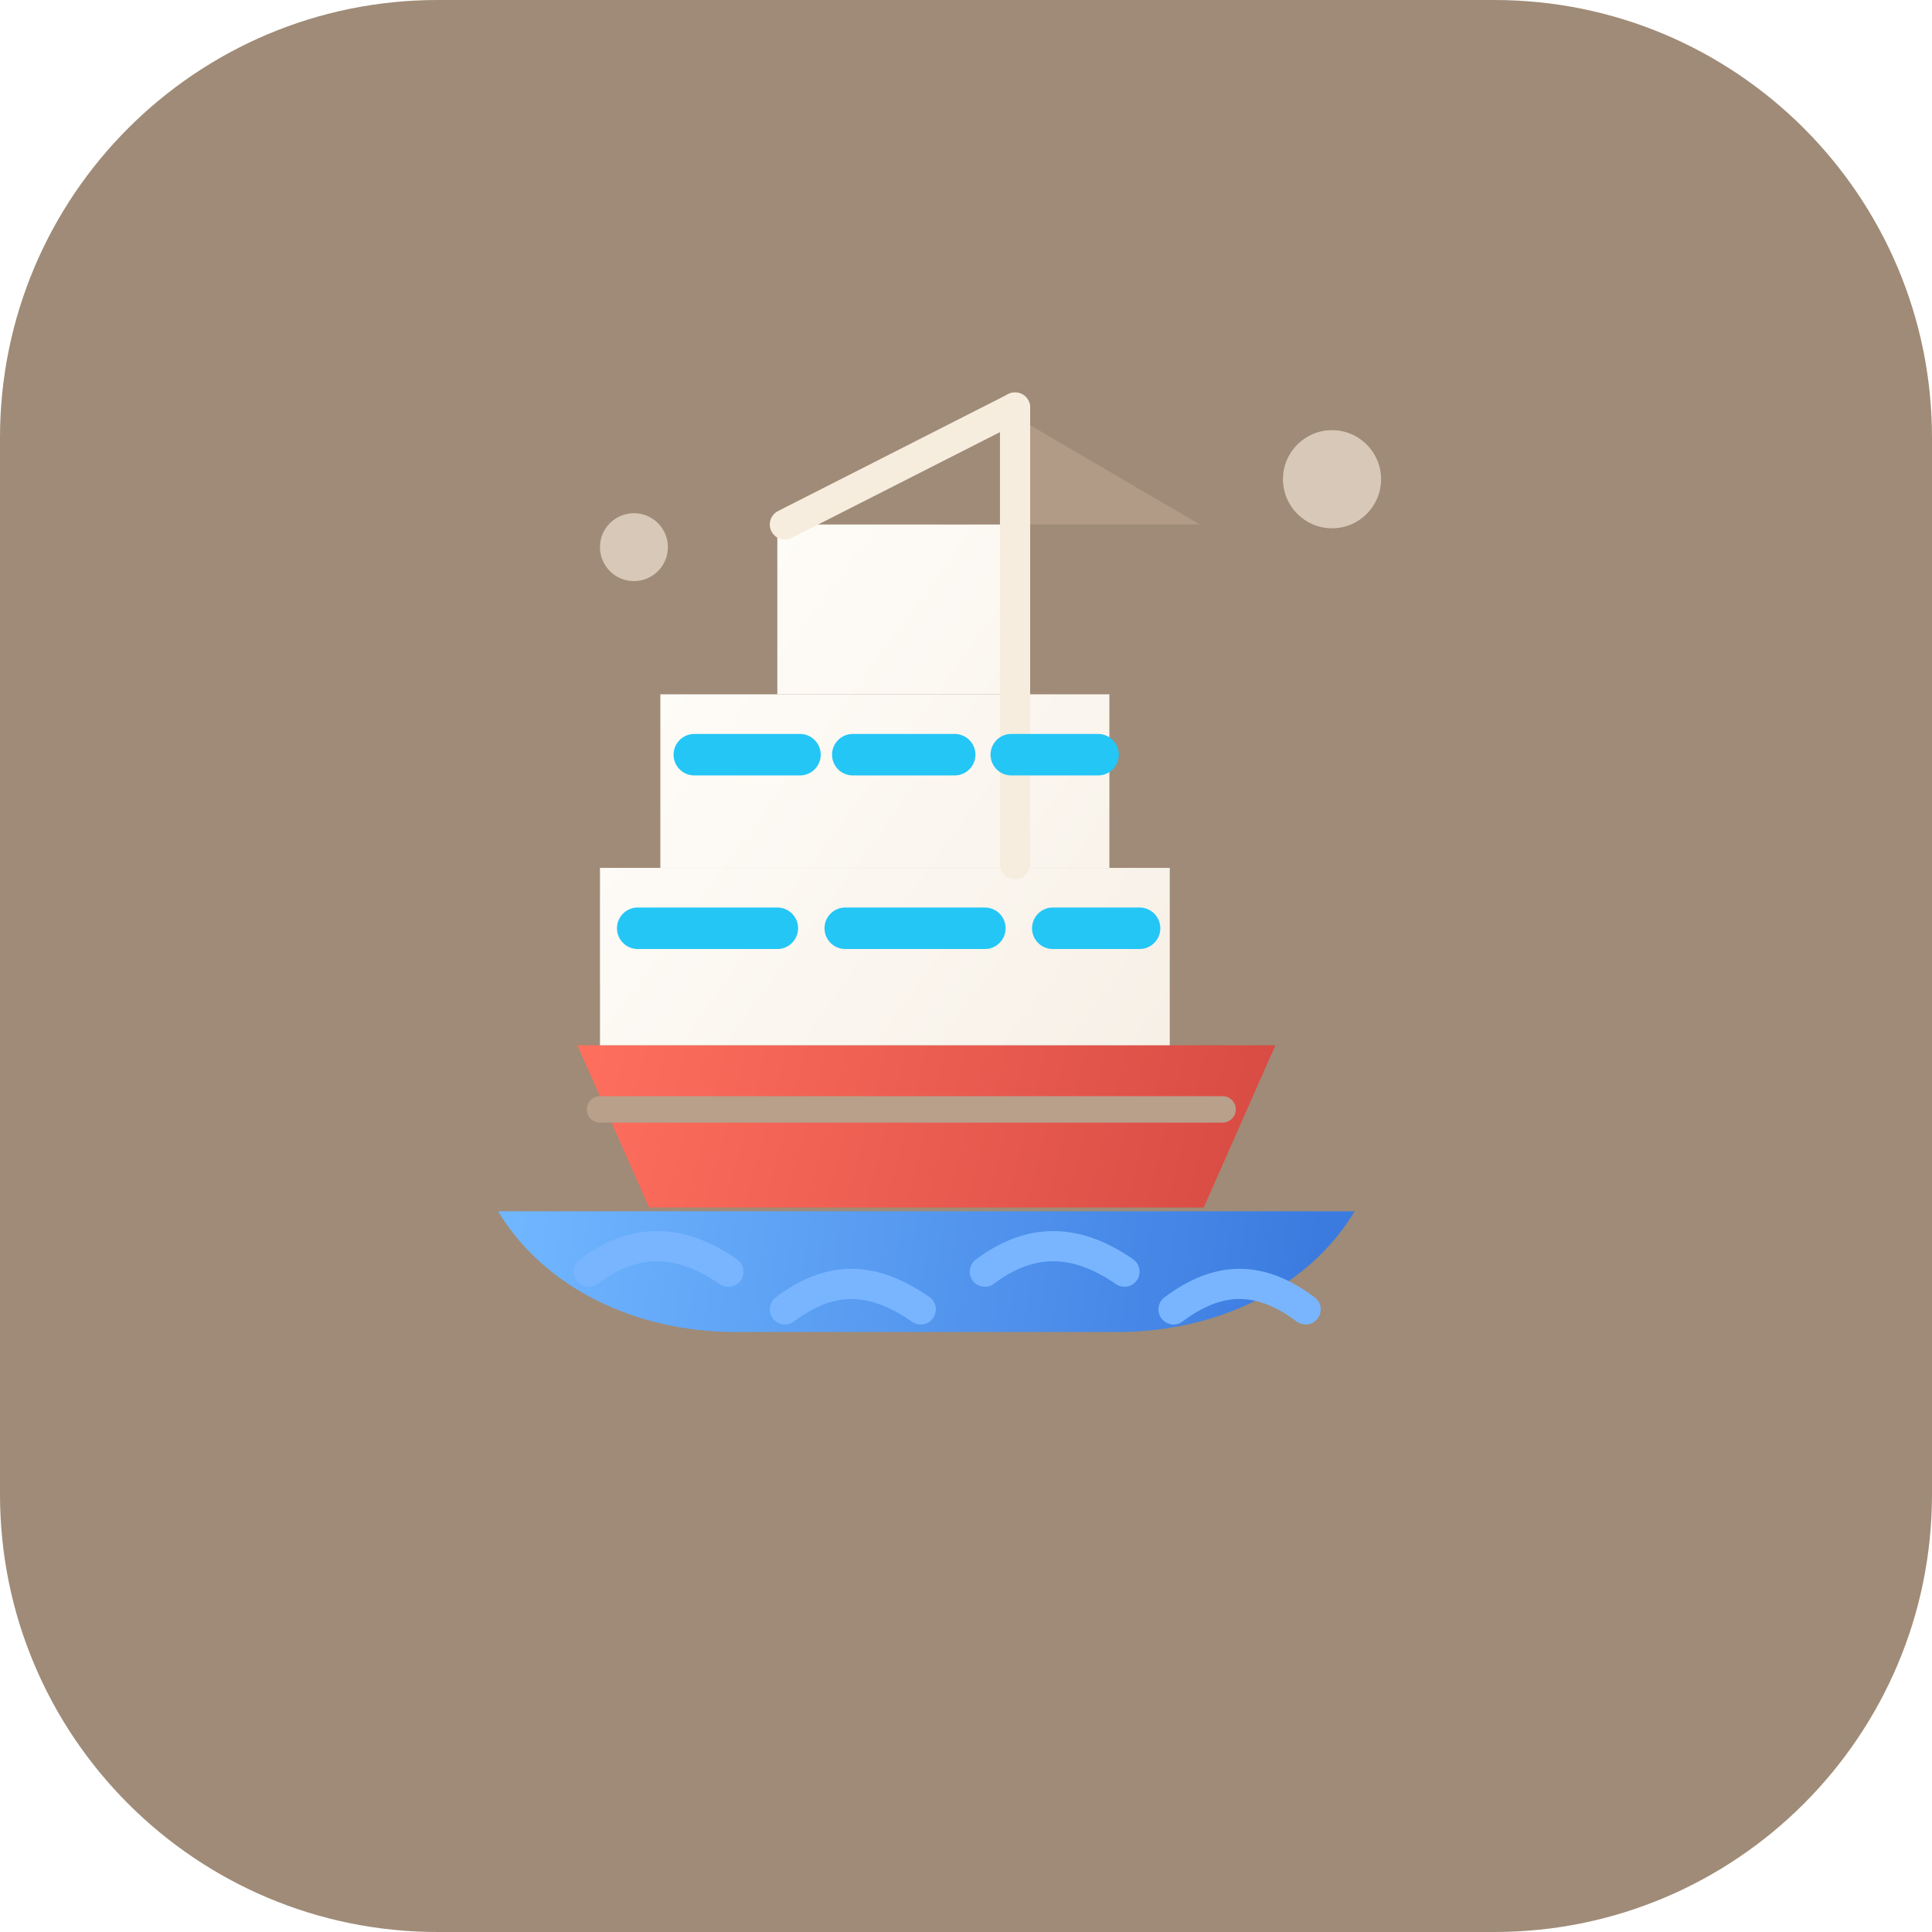
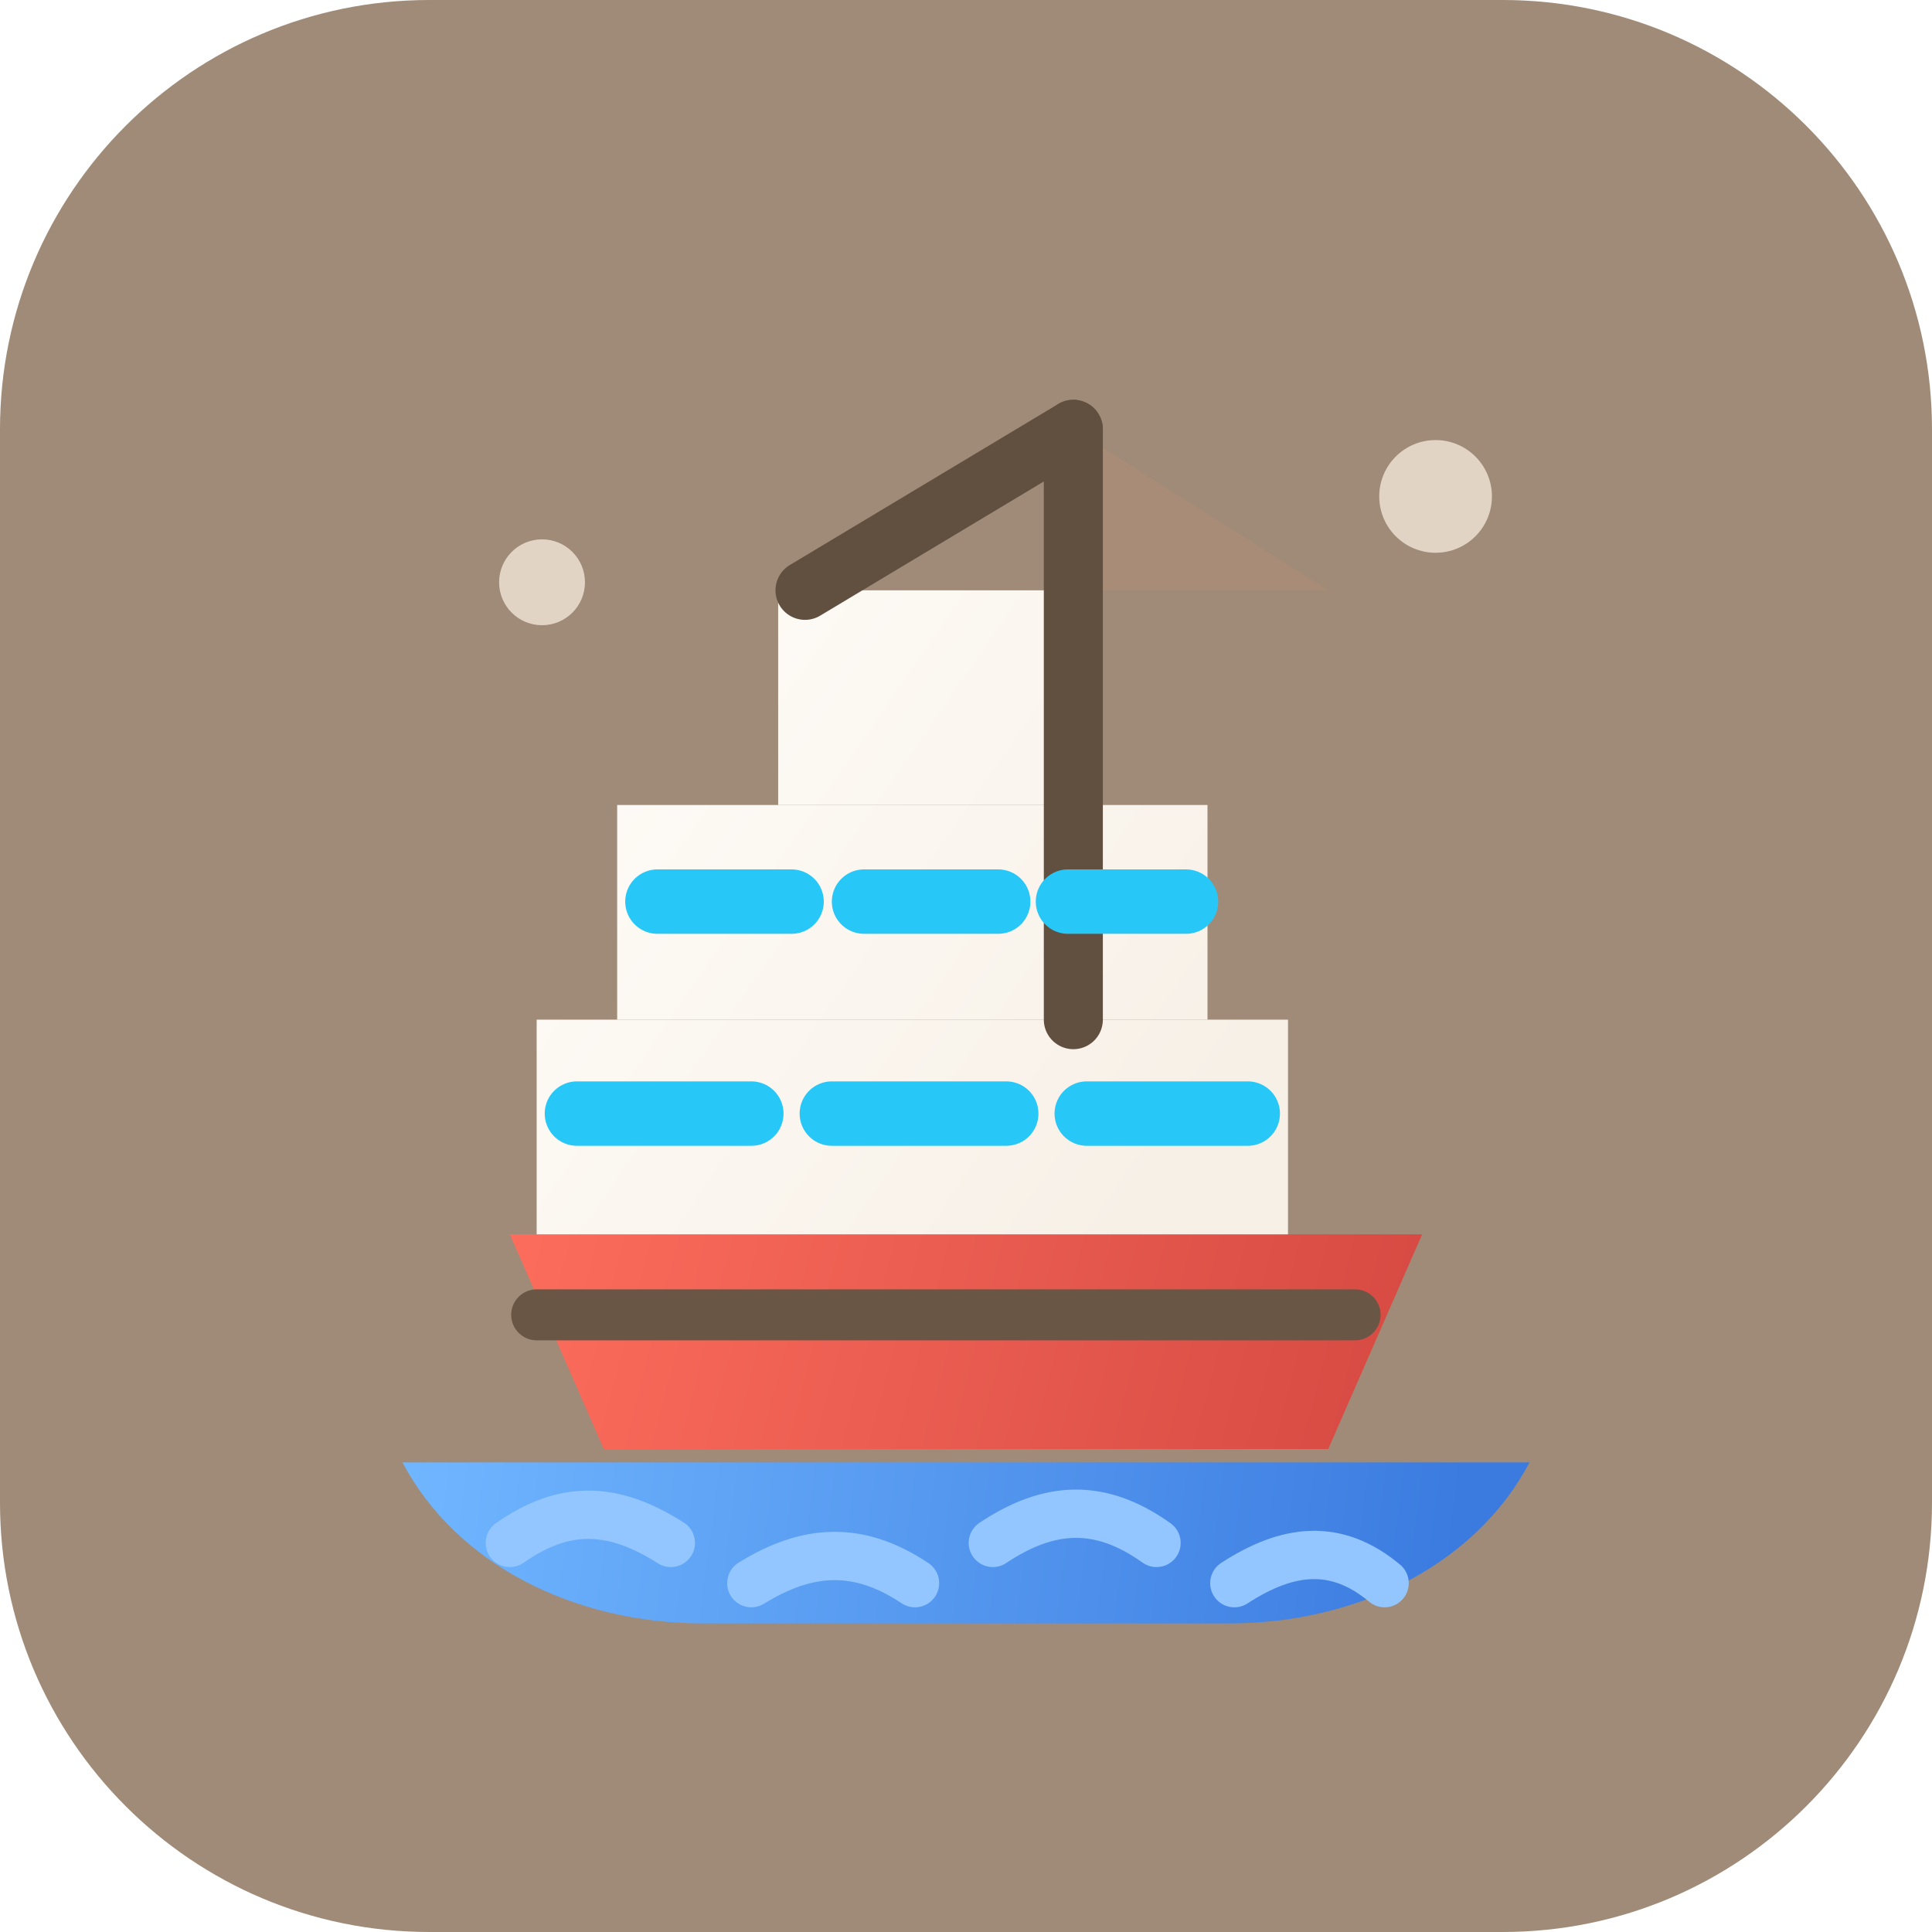
- <svg xmlns="http://www.w3.org/2000/svg" width="512" height="512" viewBox="0 0 512 512" fill="none">
+ <svg xmlns="http://www.w3.org/2000/svg" width="512" height="512" viewBox="0 0 72 72" fill="none">
  <defs>
-     <linearGradient id="hull" x1="152" y1="280" x2="336" y2="328" gradientUnits="userSpaceOnUse">
+     <linearGradient id="brand-hull" x1="17" y1="45" x2="52" y2="54" gradientUnits="userSpaceOnUse">
      <stop stop-color="#FF6F5E" />
      <stop offset="1" stop-color="#D64A43" />
    </linearGradient>
-     <linearGradient id="water" x1="134" y1="336" x2="344" y2="366" gradientUnits="userSpaceOnUse">
+     <linearGradient id="brand-water" x1="15" y1="55" x2="54" y2="60" gradientUnits="userSpaceOnUse">
      <stop stop-color="#70B6FF" />
      <stop offset="1" stop-color="#3B7BE0" />
    </linearGradient>
-     <linearGradient id="body" x1="160" y1="180" x2="302" y2="284" gradientUnits="userSpaceOnUse">
+     <linearGradient id="brand-body" x1="20" y1="22" x2="46" y2="40" gradientUnits="userSpaceOnUse">
      <stop stop-color="#FFFDF9" />
      <stop offset="1" stop-color="#F7F0E7" />
    </linearGradient>
  </defs>
-   <rect width="512" height="512" rx="116" fill="#9F8B77" />
-   <path d="M153 277H338L319 320H172L153 277Z" fill="url(#hull)" />
-   <path d="M132 321H359C347 341 323 353 296 353H195C168 353 144 341 132 321Z" fill="url(#water)" />
-   <path d="M159 230H310V277H159V230Z" fill="url(#body)" />
-   <path d="M175 184H294V230H175V184Z" fill="url(#body)" />
-   <path d="M206 139H269V184H206V139Z" fill="url(#body)" />
-   <path d="M265 108L318 139H265V108Z" fill="#B19A86" />
-   <path d="M269 108V229" stroke="#F6EDDE" stroke-width="8" stroke-linecap="round" />
-   <path d="M208 139L269 108" stroke="#F6EDDE" stroke-width="8" stroke-linecap="round" />
-   <path d="M169 246H206" stroke="#24C6F6" stroke-width="11" stroke-linecap="round" />
-   <path d="M224 246H261" stroke="#24C6F6" stroke-width="11" stroke-linecap="round" />
-   <path d="M279 246H302" stroke="#24C6F6" stroke-width="11" stroke-linecap="round" />
-   <path d="M184 200H212" stroke="#24C6F6" stroke-width="11" stroke-linecap="round" />
-   <path d="M226 200H253" stroke="#24C6F6" stroke-width="11" stroke-linecap="round" />
-   <path d="M268 200H291" stroke="#24C6F6" stroke-width="11" stroke-linecap="round" />
-   <path d="M159 294H324" stroke="#B8A08B" stroke-width="7" stroke-linecap="round" />
-   <path d="M156 337C168 328 180 328 193 337" stroke="#79B5FF" stroke-width="8" stroke-linecap="round" />
-   <path d="M208 347C220 338 231 338 244 347" stroke="#79B5FF" stroke-width="8" stroke-linecap="round" />
-   <path d="M261 337C273 328 285 328 298 337" stroke="#79B5FF" stroke-width="8" stroke-linecap="round" />
-   <path d="M311 347C323 338 334 338 346 347" stroke="#79B5FF" stroke-width="8" stroke-linecap="round" />
-   <circle cx="353" cy="127" r="13" fill="#D8C8B8" />
-   <circle cx="168" cy="145" r="9" fill="#D8C8B8" />
+   <rect width="72" height="72" rx="16" fill="#9F8B77" />
+   <path d="M19 46H53L49.5 54H22.5L19 46Z" fill="url(#brand-hull)" />
+   <path d="M15 54.5H57C55 58.3 50.6 60.5 45.8 60.5H26.2C21.4 60.5 17 58.3 15 54.5Z" fill="url(#brand-water)" />
+   <path d="M20 38H48V46H20V38Z" fill="url(#brand-body)" />
+   <path d="M23 30H45V38H23V30Z" fill="url(#brand-body)" />
+   <path d="M29 22H41V30H29V22Z" fill="url(#brand-body)" />
+   <path d="M40 16L49.5 22H40V16Z" fill="#A88C77" />
+   <path d="M40 16V38" stroke="#615040" stroke-width="2.2" stroke-linecap="round" />
+   <path d="M30 22L40 16" stroke="#615040" stroke-width="2.2" stroke-linecap="round" />
+   <path d="M21.5 41.5H28" stroke="#27C7F7" stroke-width="2.4" stroke-linecap="round" />
+   <path d="M31 41.5H37.5" stroke="#27C7F7" stroke-width="2.4" stroke-linecap="round" />
+   <path d="M40.5 41.5H46.5" stroke="#27C7F7" stroke-width="2.4" stroke-linecap="round" />
+   <path d="M24.5 33.6H29.5" stroke="#27C7F7" stroke-width="2.4" stroke-linecap="round" />
+   <path d="M32.2 33.6H37.2" stroke="#27C7F7" stroke-width="2.4" stroke-linecap="round" />
+   <path d="M39.8 33.6H44.2" stroke="#27C7F7" stroke-width="2.4" stroke-linecap="round" />
+   <path d="M20 49H50.5" stroke="#6A5645" stroke-width="1.9" stroke-linecap="round" />
+   <path d="M19 57.5C21 56.1 22.8 56.1 25 57.5" stroke="#93C6FF" stroke-width="1.8" stroke-linecap="round" />
+   <path d="M28 59C30.1 57.7 32 57.6 34.1 59" stroke="#93C6FF" stroke-width="1.8" stroke-linecap="round" />
+   <path d="M37 57.5C39.1 56.1 41 56 43.1 57.5" stroke="#93C6FF" stroke-width="1.8" stroke-linecap="round" />
+   <path d="M46 59C48 57.7 49.8 57.5 51.6 59" stroke="#93C6FF" stroke-width="1.8" stroke-linecap="round" />
+   <circle cx="53.5" cy="18.5" r="2.1" fill="#E2D4C5" />
+   <circle cx="20.2" cy="21.7" r="1.6" fill="#E2D4C5" />
</svg>
